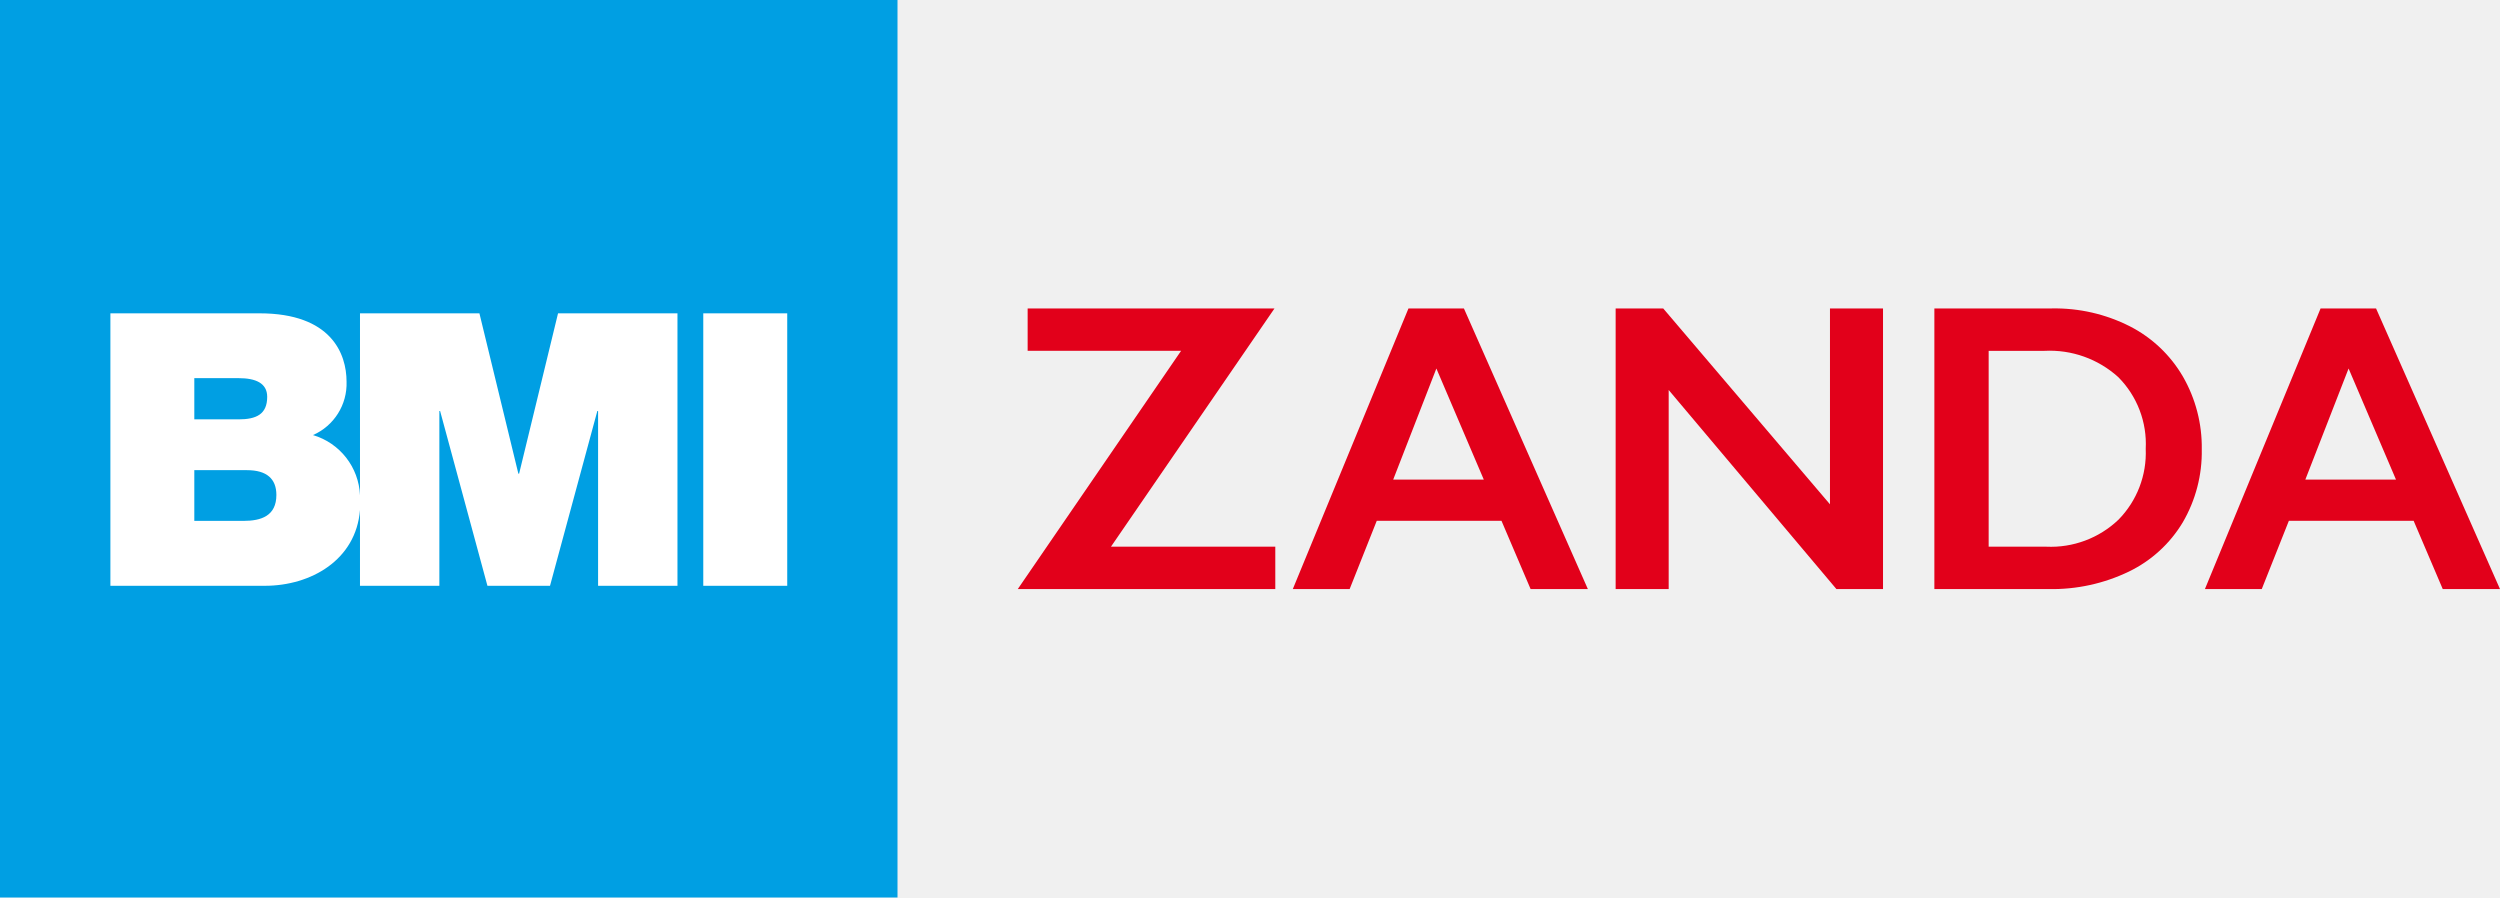
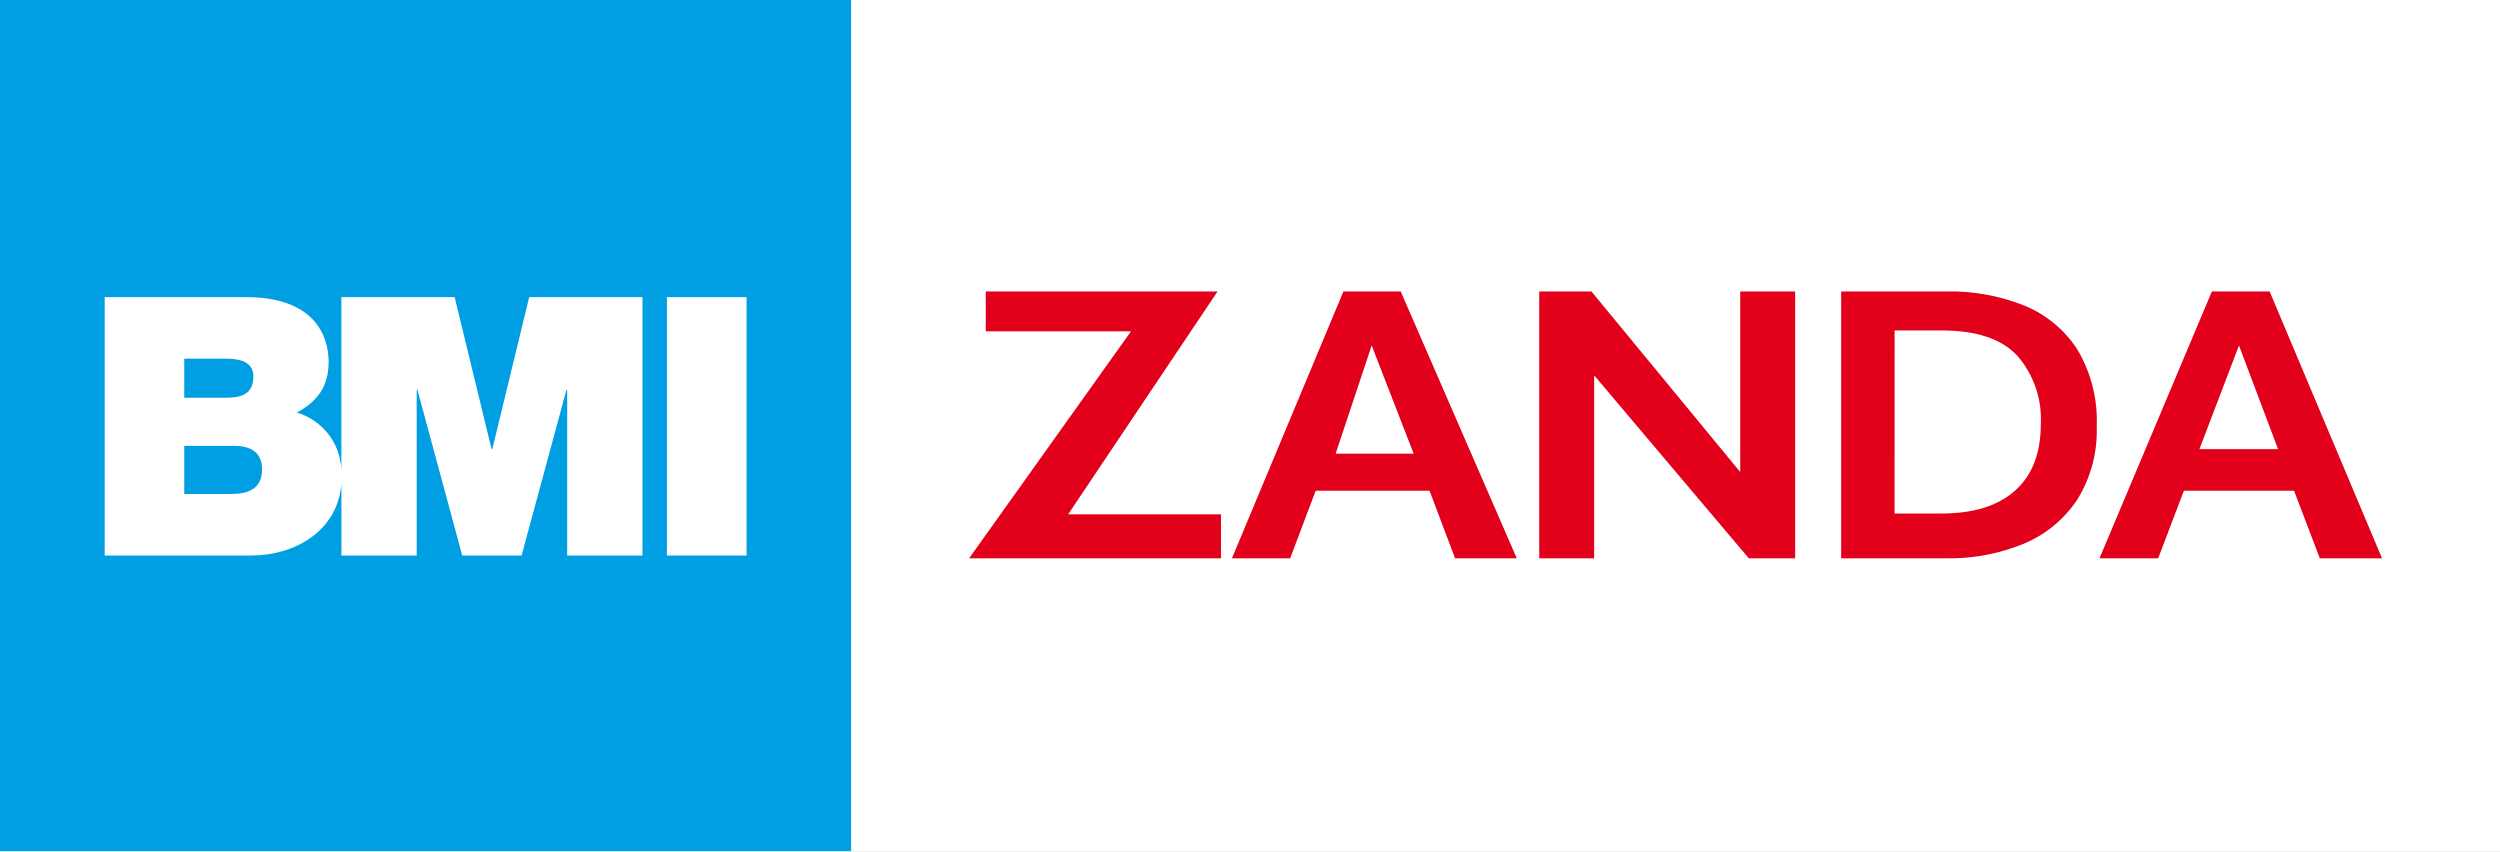
- <svg xmlns="http://www.w3.org/2000/svg" viewBox="0 0 250.695 90">
-   <defs>
-     <style>
-       .a{fill:#e2001a}.c{fill:#fff}
-     </style>
-   </defs>
-   <path class="a" d="M127.805 30.929l-16.4 23.892h16.479v4.251H102.06l16.38-23.895h-15.39v-4.248zM146.798 30.929l12.43 28.143h-5.741l-2.922-6.849h-12.506l-2.72 6.849h-5.7l11.6-28.143zm-7.091 17.164h9.085l-4.755-11.141zM166.784 30.929l16.722 19.642V30.929h5.319v28.143h-4.671l-16.822-19.964v19.964h-5.318V30.929zM205.76 30.929a16.605 16.605 0 017.817 1.792 13 13 0 015.319 5.036 14.2 14.2 0 011.893 7.29 14.022 14.022 0 01-1.9 7.324 12.788 12.788 0 01-5.409 4.946 17.741 17.741 0 01-8.038 1.755h-11.467V30.929zm-.564 23.892a9.831 9.831 0 007.243-2.709 9.564 9.564 0 002.73-7.1 9.5 9.5 0 00-2.75-7.192 10.244 10.244 0 00-7.4-2.639h-5.6v19.64zM238.265 30.929l12.43 28.143h-5.74l-2.921-6.849h-12.51l-2.72 6.849h-5.7l11.6-28.143zm-7.09 17.164h9.09l-4.754-11.141z" />
-   <path fill="#009fe3" d="M0 0h90v90H0z" />
-   <g>
-     <path class="c" d="M55.959 31.42l-3.903 16.077h-.076L48.075 31.42H36.099v18.252a6.583 6.583 0 00-4.715-6.044 5.629 5.629 0 003.368-5.358c0-2.794-1.53-6.85-8.724-6.85H11.07v27.322h15.493c4.609 0 9.144-2.59 9.535-7.6v7.6h7.96V41.217h.076l4.745 17.525h6.275l4.745-17.525h.076v17.525h7.96V31.42zm-36.474 6.5h4.439c1.722 0 2.87.5 2.87 1.876 0 1.76-1.11 2.257-2.87 2.257h-4.439zm4.937 14.31h-4.937v-5.083h5.285c1.989 0 2.945.88 2.945 2.486 0 2.105-1.53 2.6-3.29 2.6M70.523 31.422h8.419v27.32h-8.419z" />
+ <svg xmlns="http://www.w3.org/2000/svg" viewBox="0 0 293.729 100">
+   <rect id="bg_block" data-name="bg block" x="100" width="193.729" height="100" fill="#fff" />
+   <g id="Zanda">
+     <path d="M113.861,65.6l19.021-26.67H115.82V34.241h27.234L125.5,60.426h17.957V65.6Z" fill="#e2001a" />
+     <path d="M144.742,65.6l13.1-31.357h6.73L178.21,65.6h-7.249l-3-7.945H154.582l-3,7.945Zm12.184-12.3h9.167l-4.932-12.71Z" fill="#e2001a" />
+     <path d="M180.847,65.6V34.241h6.133l17.482,21.22V34.241h6.454V65.6h-5.444L187.3,44.1V65.6Z" fill="#e2001a" />
+     <path d="M216.321,65.6V34.241h12.4a23.363,23.363,0,0,1,9.137,1.67,13.444,13.444,0,0,1,6.223,5.171,16.293,16.293,0,0,1,2.266,9,15.289,15.289,0,0,1-2.291,8.627,13.976,13.976,0,0,1-6.273,5.171,22.842,22.842,0,0,1-9.112,1.716Zm6.276-5.266h5.527q5.626,0,8.639-2.695t3.013-7.792a11.338,11.338,0,0,0-2.766-8.06q-2.766-2.962-8.888-2.962H222.6Z" fill="#e2001a" />
+     <path d="M246.672,65.6l13.205-31.357h6.785L279.868,65.6H272.56l-3.027-7.945H256.589L253.564,65.6Zm11.743-12.832h9.239L263.061,40.59Z" fill="#e2001a" />
+   </g>
+   <g id="BMI">
+     <rect width="100" height="100" fill="#009fe3" />
+     <g>
+       <path d="M62.176,34.911,57.84,52.77h-.084L53.417,34.911H40.11v20.28a7.315,7.315,0,0,0-5.239-6.716c2.255-1.235,3.742-2.891,3.742-5.953,0-3.1-1.7-7.611-9.693-7.611H12.3V65.27H29.515c5.121,0,10.16-2.878,10.6-8.443V65.27h8.844V45.8h.084L54.31,65.27h6.973L66.555,45.8h.085V65.27h8.844V34.911ZM21.65,42.139h4.933c1.913,0,3.188.554,3.188,2.084,0,1.956-1.233,2.507-3.188,2.507H21.65Zm5.485,15.9H21.65V52.386h5.867c2.211,0,3.272.978,3.272,2.763,0,2.339-1.7,2.891-3.655,2.891" fill="#fff" />
+       <rect x="78.358" y="34.914" width="9.354" height="30.356" fill="#fff" />
+     </g>
  </g>
</svg>
